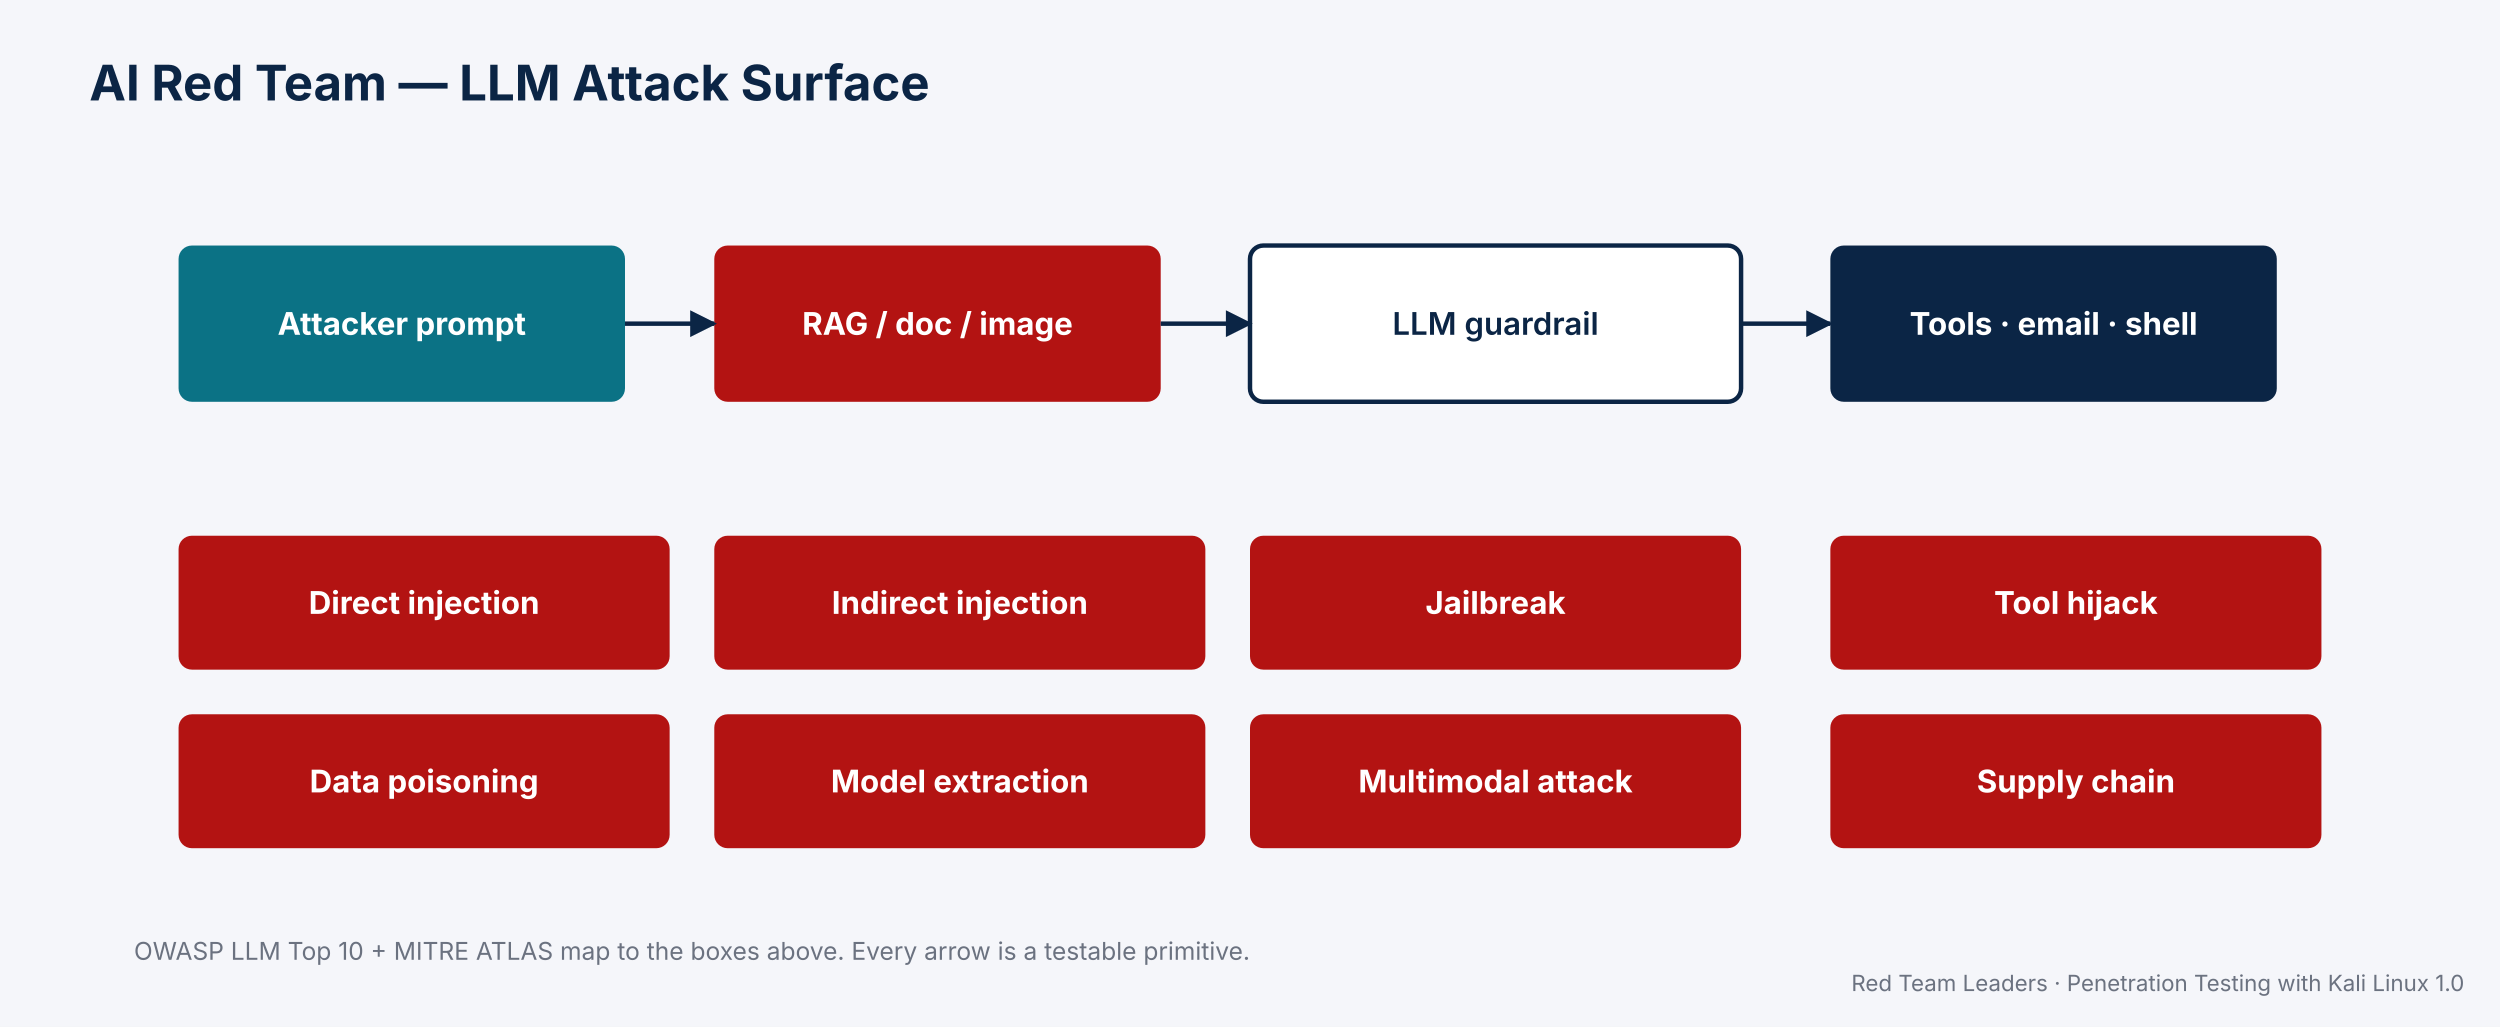
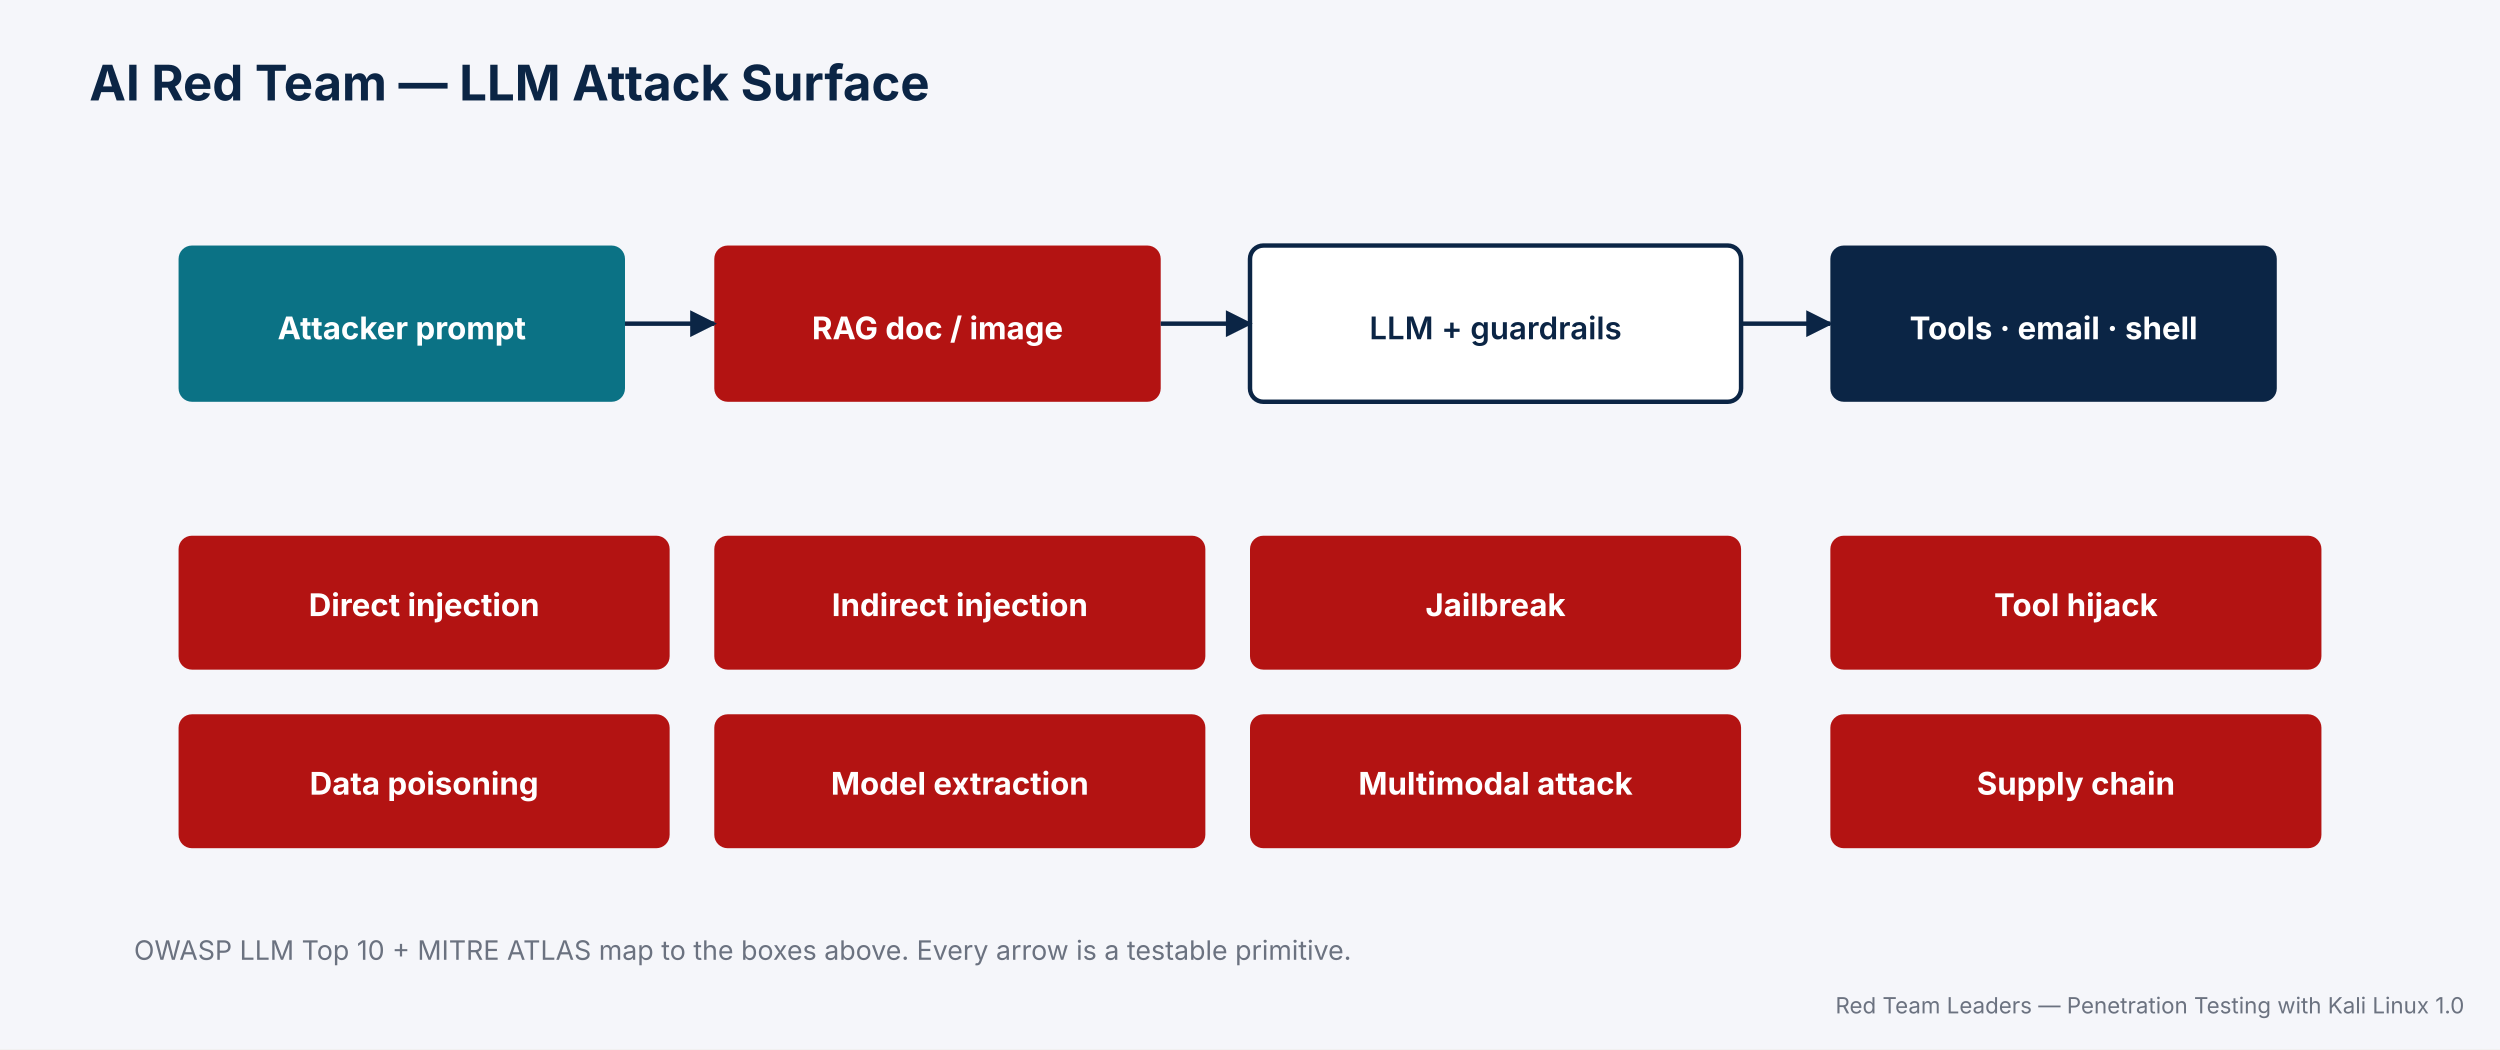
- <svg xmlns="http://www.w3.org/2000/svg" viewBox="0 0 1120 460" width="1120" height="460">
+ <svg xmlns="http://www.w3.org/2000/svg" viewBox="0 0 1120 470" width="1120" height="470">
  <style>
  .bg { fill: #F5F6FA; }
  .box { fill: #FFFFFF; stroke: #0B2545; stroke-width: 2; }
  .box-accent { fill: #0B2545; stroke: none; }
  .box-warn { fill: #B31312; stroke: none; }
  .box-safe { fill: #0B7285; stroke: none; }
-   .title { fill: #0B2545; font: 700 22px 'Inter', 'Segoe UI', Arial, sans-serif; }
-   .label { fill: #0B2545; font: 600 14px 'Inter', 'Segoe UI', Arial, sans-serif; }
-   .label-w { fill: #FFFFFF; font: 700 14px 'Inter', 'Segoe UI', Arial, sans-serif; }
-   .small { fill: #6B7280; font: 400 11px 'Inter', 'Segoe UI', Arial, sans-serif; }
+   .box-amber { fill: #D97706; stroke: none; }
+   .title { fill: #0B2545; font: 700 22px 'Inter','Segoe UI',Arial,sans-serif; }
+   .label { fill: #0B2545; font: 600 14px 'Inter','Segoe UI',Arial,sans-serif; }
+   .label-w { fill: #FFFFFF; font: 700 14px 'Inter','Segoe UI',Arial,sans-serif; }
+   .label-sm { fill: #FFFFFF; font: 700 12px 'Inter','Segoe UI',Arial,sans-serif; }
+   .small { fill: #6B7280; font: 400 12px 'Inter','Segoe UI',Arial,sans-serif; }
+   .small-w { fill: #E5E7EB; font: 400 11px 'Inter','Segoe UI',Arial,sans-serif; }
  .arrow { fill: none; stroke: #0B2545; stroke-width: 2; marker-end: url(#a); }
-   .footer { fill: #6B7280; font: 400 10px 'Inter', Arial, sans-serif; }
+   .footer { fill: #6B7280; font: 400 10px 'Inter',Arial,sans-serif; }
</style>
  <defs>
    <marker id="a" viewBox="0 0 10 10" refX="9" refY="5" markerWidth="6" markerHeight="6" orient="auto-start-reverse">
      <path d="M0,0 L10,5 L0,10 z" fill="#0B2545" />
    </marker>
  </defs>
-   <rect class="bg" width="1120" height="460" />
+   <rect class="bg" width="1120" height="470" />
  <text class="title" x="40" y="45">AI Red Team — LLM Attack Surface</text>
  <rect class="box-safe" x="80" y="110" width="200" height="70" rx="6" />
-   <text class="label-w" x="180" y="150" text-anchor="middle">Attacker prompt</text>
+   <text class="label-w" x="180" y="152" text-anchor="middle">Attacker prompt</text>
  <rect class="box-warn" x="320" y="110" width="200" height="70" rx="6" />
-   <text class="label-w" x="420" y="150" text-anchor="middle">RAG / doc / image</text>
+   <text class="label-w" x="420" y="152" text-anchor="middle">RAG doc / image</text>
  <rect class="box" x="560" y="110" width="220" height="70" rx="6" />
-   <text class="label" x="670" y="150" text-anchor="middle">LLM guardrail</text>
+   <text class="label" x="670" y="152" text-anchor="middle">LLM + guardrails</text>
  <rect class="box-accent" x="820" y="110" width="200" height="70" rx="6" />
-   <text class="label-w" x="920" y="150" text-anchor="middle">Tools · email · shell</text>
+   <text class="label-w" x="920" y="152" text-anchor="middle">Tools · email · shell</text>
  <line class="arrow" x1="280" y1="145" x2="320" y2="145" />
  <line class="arrow" x1="520" y1="145" x2="560" y2="145" />
  <line class="arrow" x1="780" y1="145" x2="820" y2="145" />
  <rect class="box-warn" x="80" y="240" width="220" height="60" rx="6" />
-   <text class="label-w" x="190" y="275" text-anchor="middle">Direct injection</text>
+   <text class="label-w" x="190" y="276" text-anchor="middle">Direct injection</text>
  <rect class="box-warn" x="320" y="240" width="220" height="60" rx="6" />
-   <text class="label-w" x="430" y="275" text-anchor="middle">Indirect injection</text>
+   <text class="label-w" x="430" y="276" text-anchor="middle">Indirect injection</text>
  <rect class="box-warn" x="560" y="240" width="220" height="60" rx="6" />
-   <text class="label-w" x="670" y="275" text-anchor="middle">Jailbreak</text>
+   <text class="label-w" x="670" y="276" text-anchor="middle">Jailbreak</text>
  <rect class="box-warn" x="820" y="240" width="220" height="60" rx="6" />
-   <text class="label-w" x="930" y="275" text-anchor="middle">Tool hijack</text>
+   <text class="label-w" x="930" y="276" text-anchor="middle">Tool hijack</text>
  <rect class="box-warn" x="80" y="320" width="220" height="60" rx="6" />
-   <text class="label-w" x="190" y="355" text-anchor="middle">Data poisoning</text>
+   <text class="label-w" x="190" y="356" text-anchor="middle">Data poisoning</text>
  <rect class="box-warn" x="320" y="320" width="220" height="60" rx="6" />
-   <text class="label-w" x="430" y="355" text-anchor="middle">Model extraction</text>
+   <text class="label-w" x="430" y="356" text-anchor="middle">Model extraction</text>
  <rect class="box-warn" x="560" y="320" width="220" height="60" rx="6" />
-   <text class="label-w" x="670" y="355" text-anchor="middle">Multimodal attack</text>
+   <text class="label-w" x="670" y="356" text-anchor="middle">Multimodal attack</text>
  <rect class="box-warn" x="820" y="320" width="220" height="60" rx="6" />
-   <text class="label-w" x="930" y="355" text-anchor="middle">Supply chain</text>
+   <text class="label-w" x="930" y="356" text-anchor="middle">Supply chain</text>
  <text class="small" x="60" y="430" text-anchor="start">OWASP LLM Top 10 + MITRE ATLAS map to the boxes above. Every arrow is a testable primitive.</text>
-   <text class="footer" x="1104" y="444" text-anchor="end">Red Team Leaders · Penetration Testing with Kali Linux 1.0</text>
+   <text class="footer" x="1104" y="454" text-anchor="end">Red Team Leaders — Penetration Testing with Kali Linux 1.0</text>
</svg>
